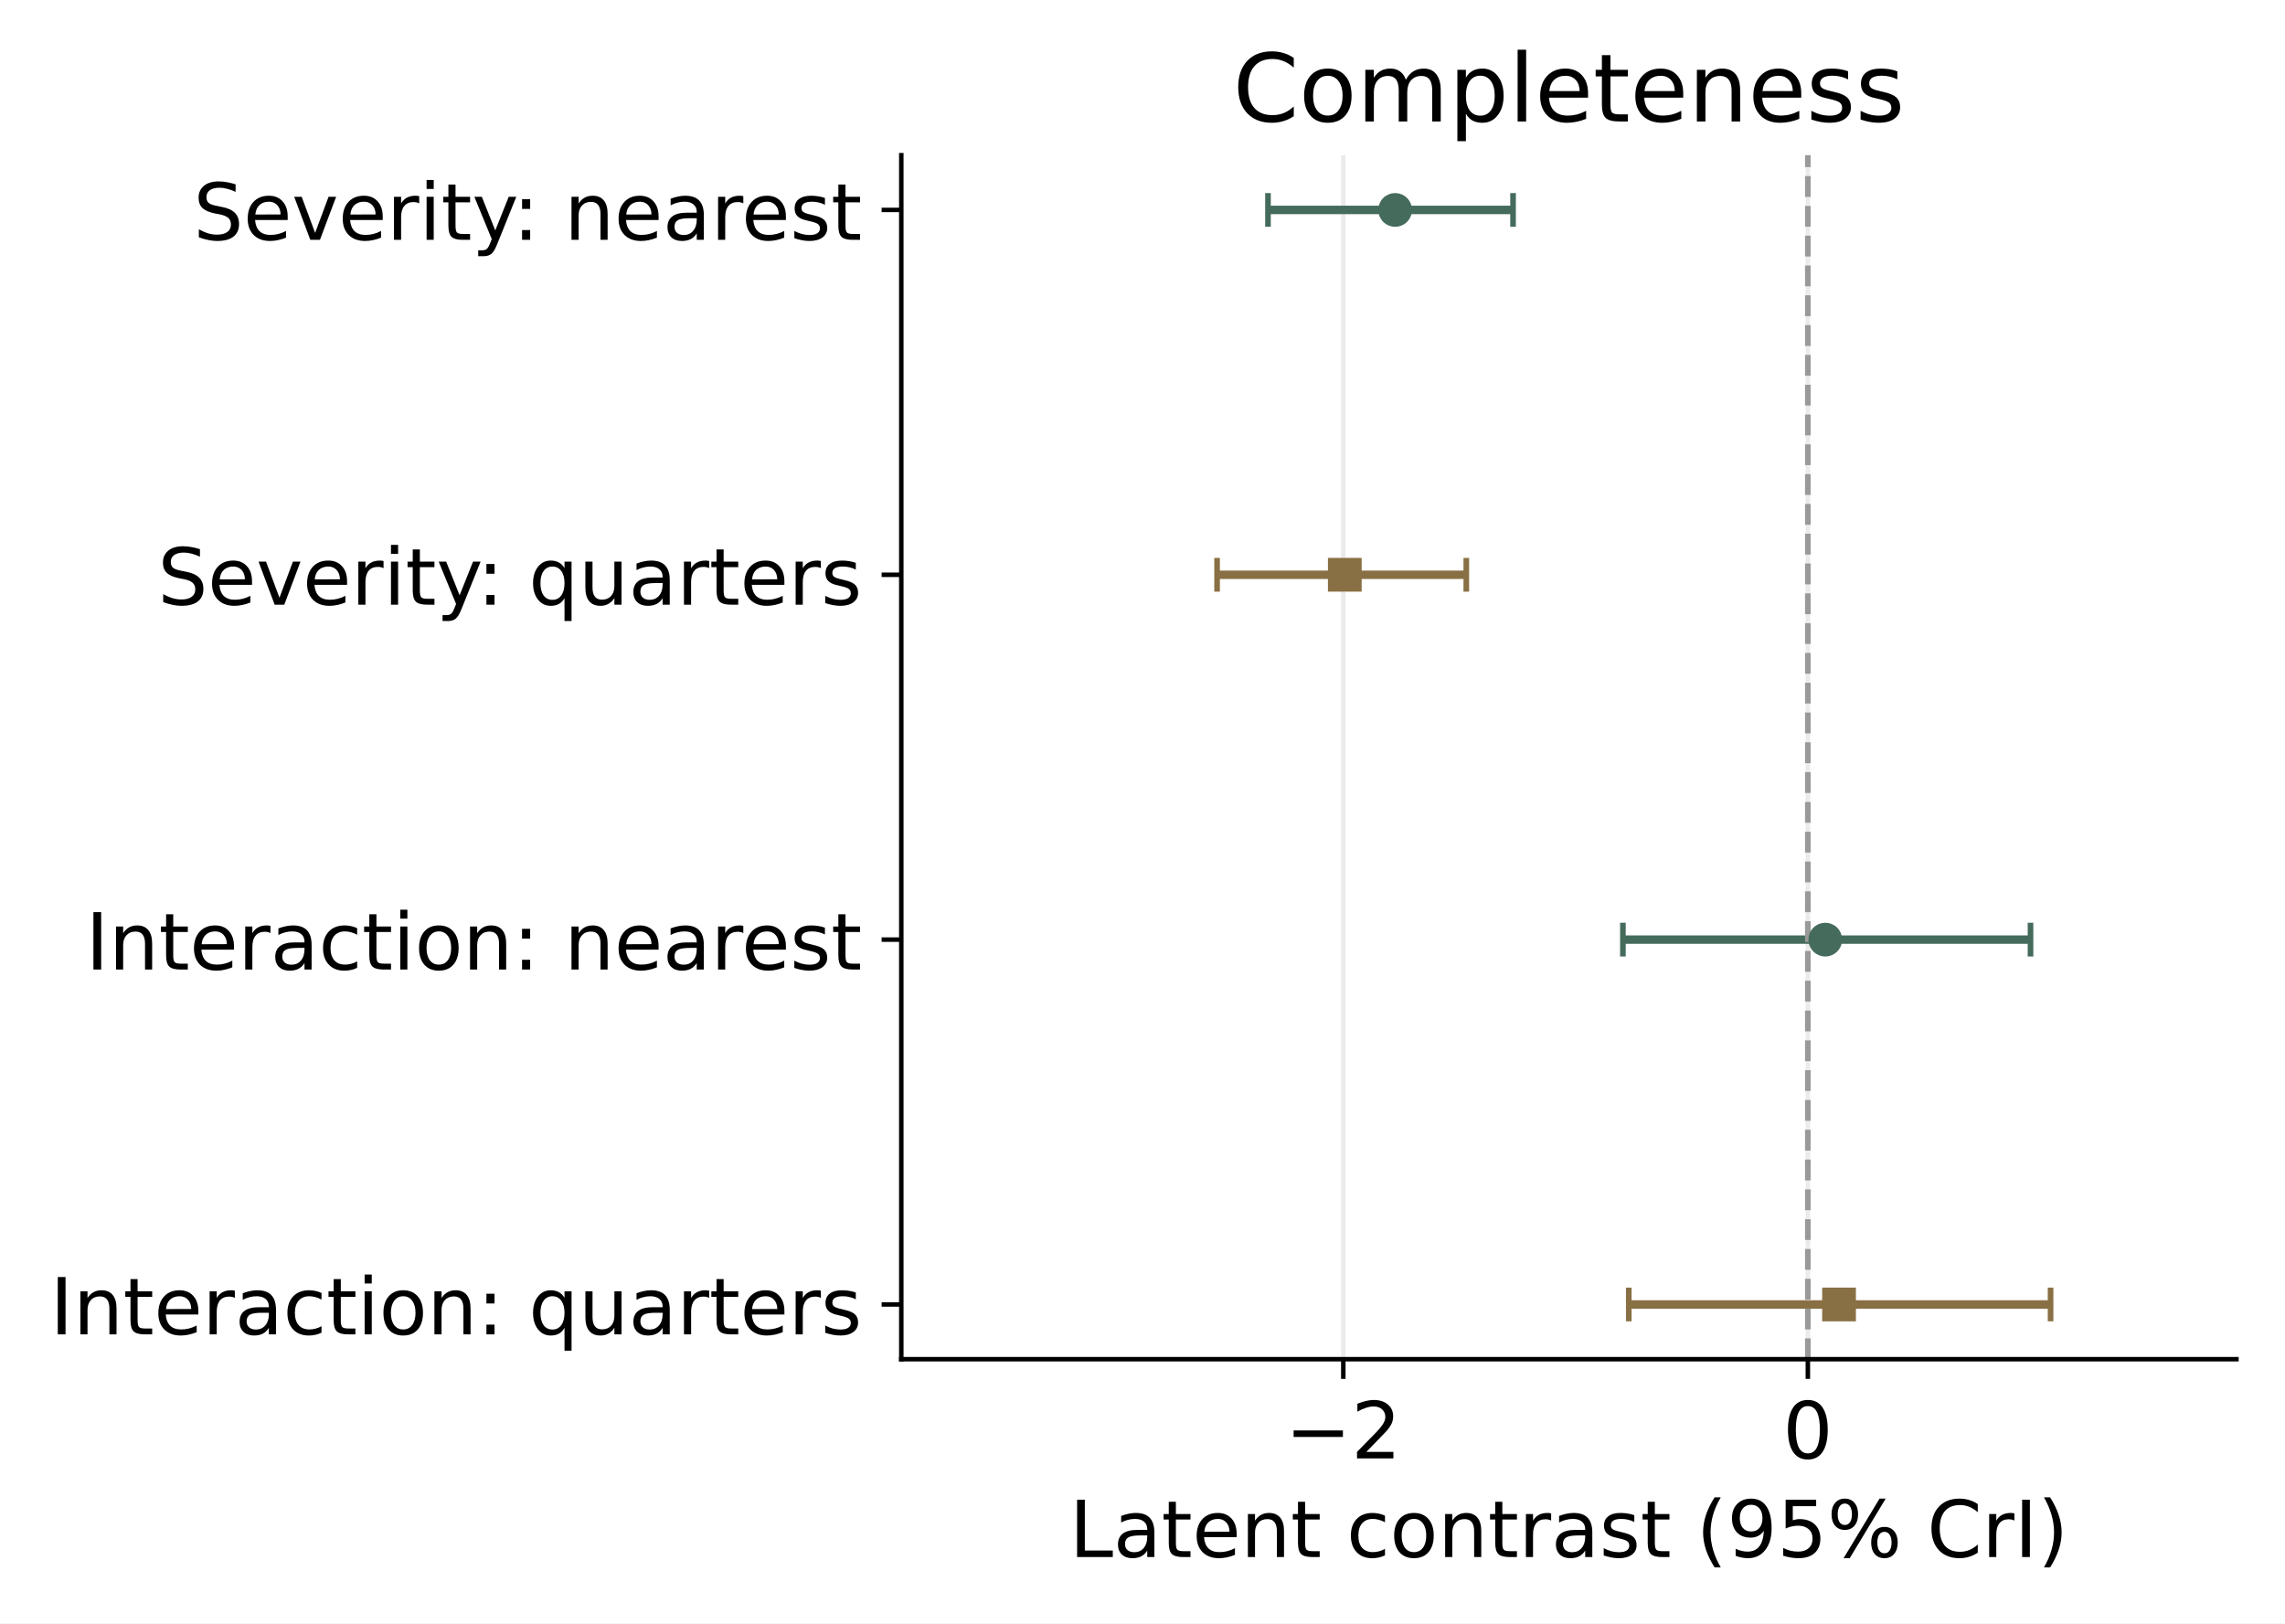
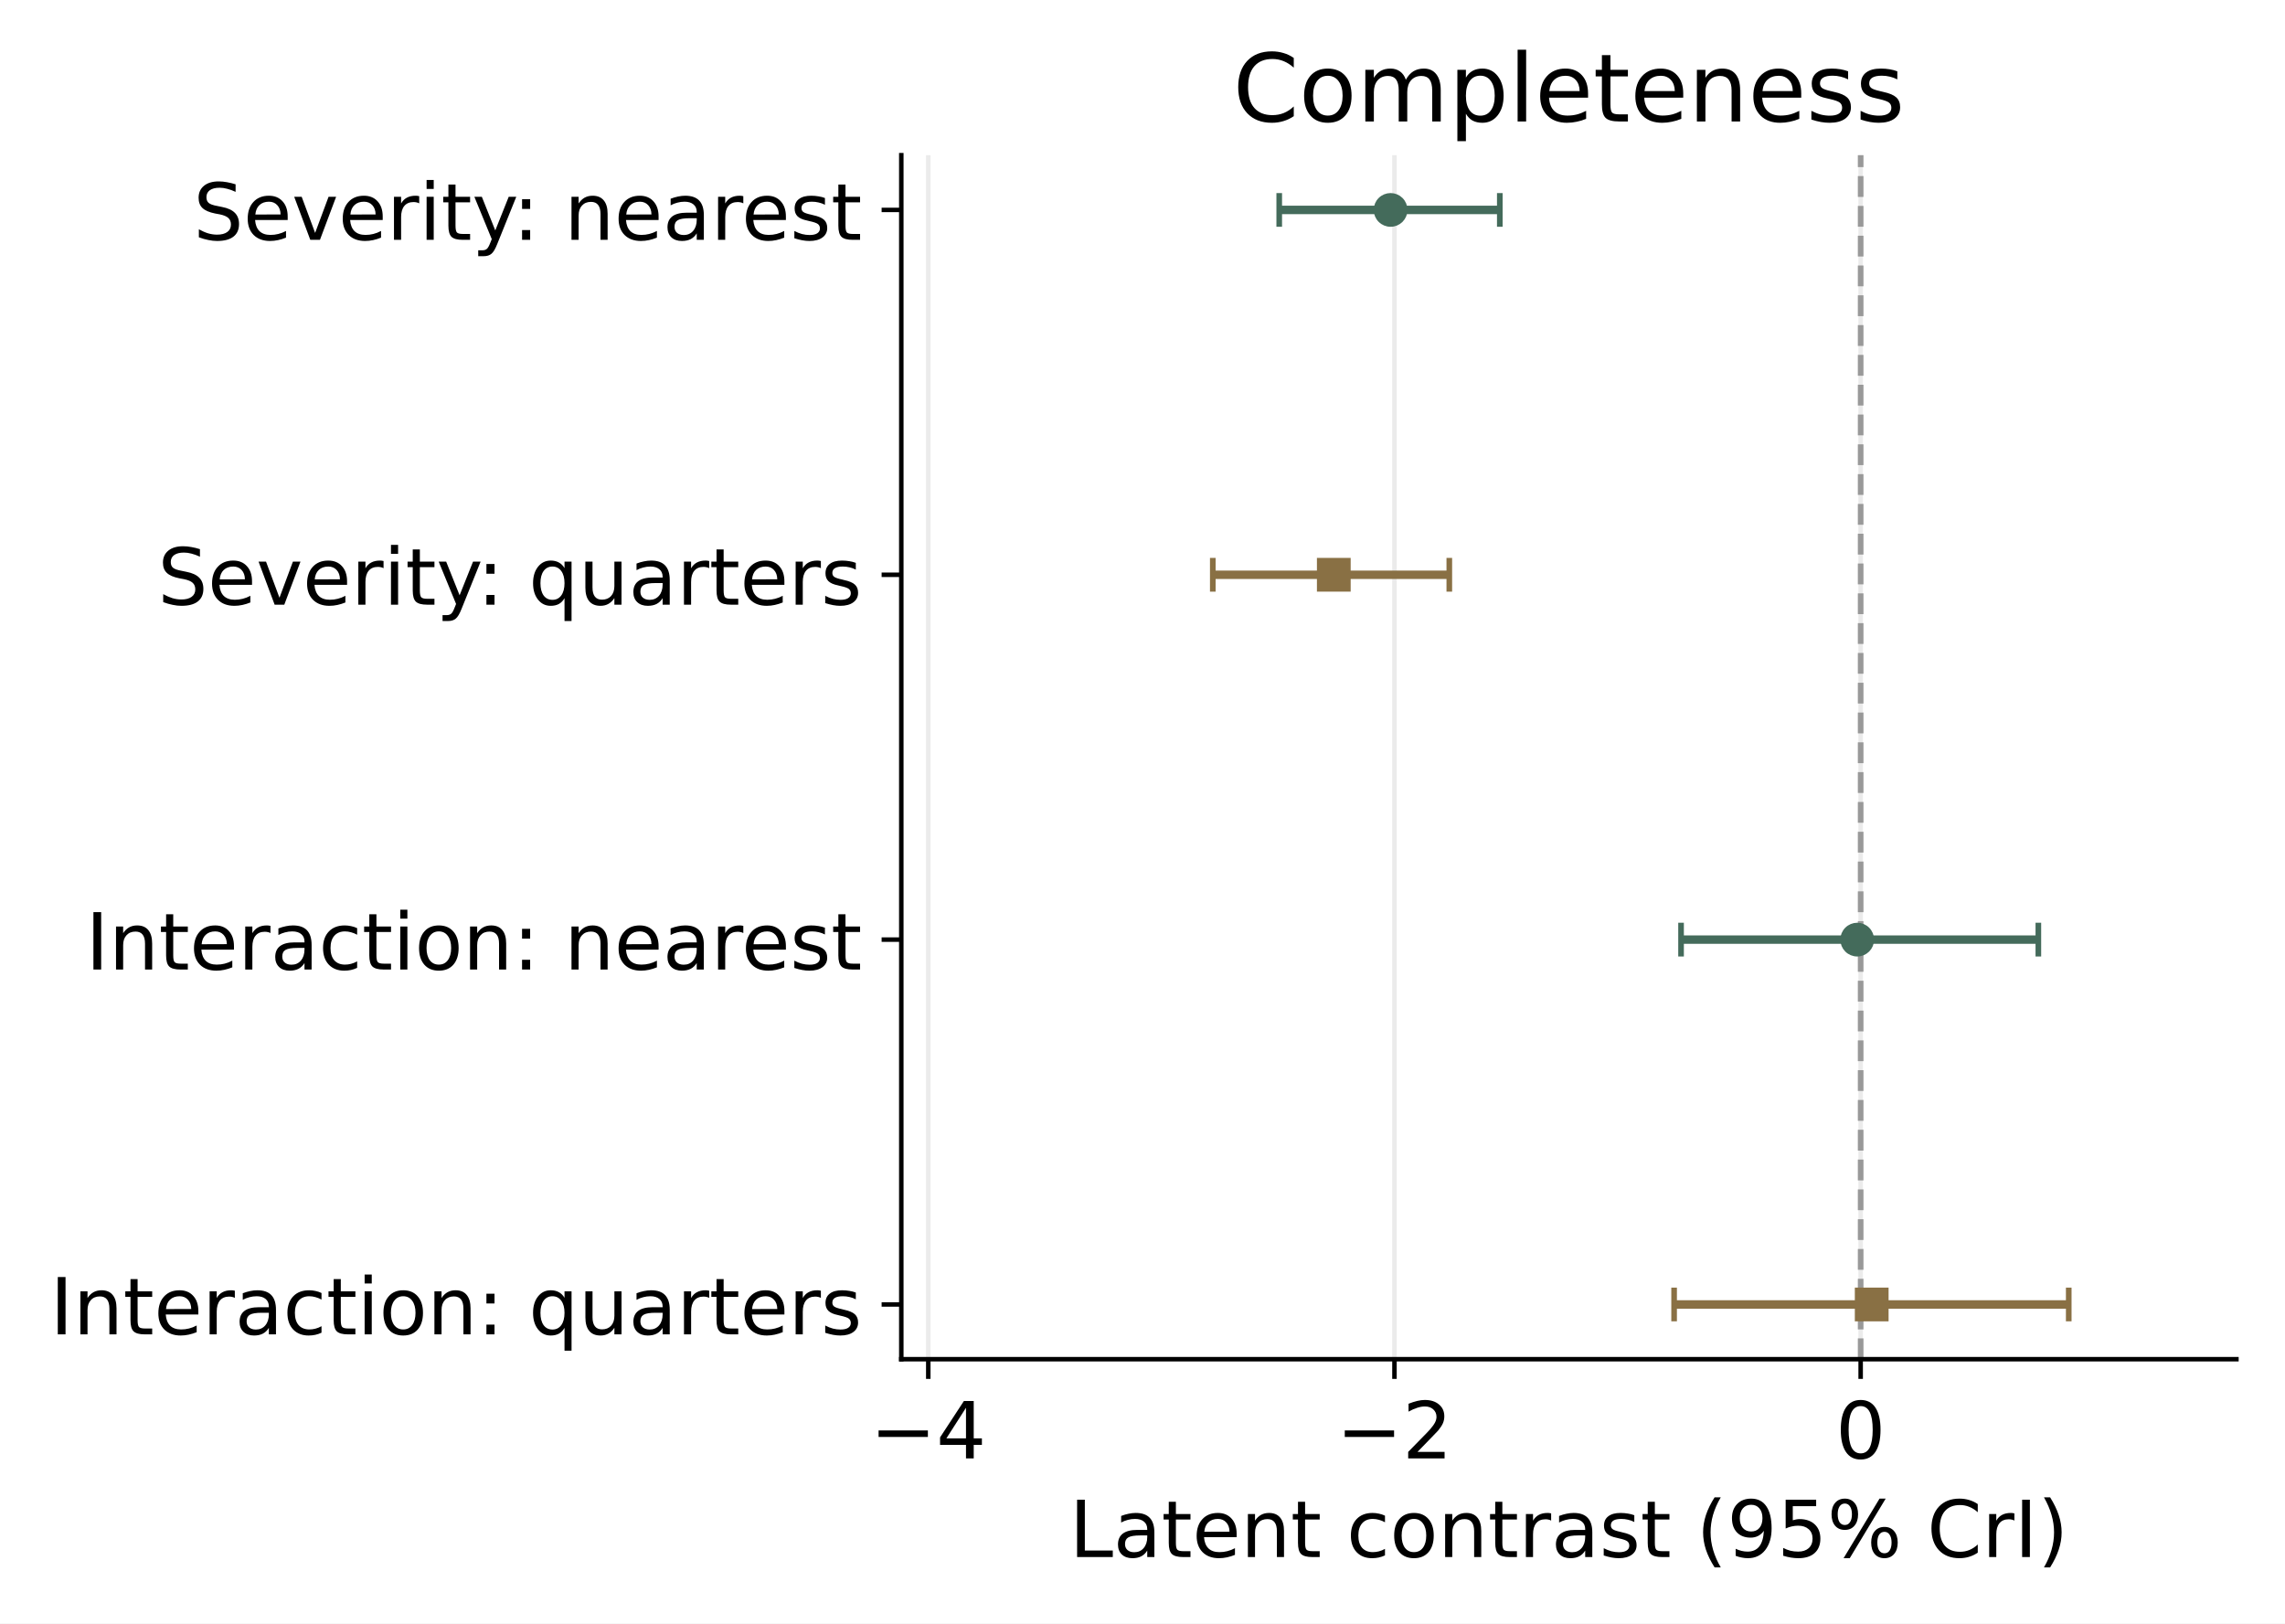
<svg xmlns="http://www.w3.org/2000/svg" xmlns:xlink="http://www.w3.org/1999/xlink" width="406.32pt" height="288.719pt" viewBox="0 0 406.32 288.719" version="1.1">
  <defs>
    <style type="text/css">*{stroke-linejoin: round; stroke-linecap: butt}</style>
  </defs>
  <g id="figure_1">
    <g id="patch_1">
-       <path d="M 0 288.719  L 406.32 288.719  L 406.32 0  L 0 0  z " style="fill: #ffffff" />
+       <path d="M 0 288.719 L 406.32 288.719 L 406.32 0 L 0 0 z " style="fill: #ffffff" />
    </g>
    <g id="axes_1">
      <g id="patch_2">
-         <path d="M 160.27 241.719  L 397.68 241.719  L 397.68 27.6  L 160.27 27.6  z " style="fill: #ffffff" />
+         <path d="M 160.27 241.719 L 397.68 241.719 L 397.68 27.6 L 160.27 27.6 z " style="fill: #ffffff" />
      </g>
      <g id="matplotlib.axis_1">
        <g id="xtick_1">
          <g id="line2d_1">
-             <path d="M 238.867 241.719  L 238.867 27.6  " clip-path="url(#p156e0ebbee)" style="fill: none; stroke: #ebebeb; stroke-width: 0.8; stroke-linecap: square" />
+             <path d="M 165.066 241.719 L 165.066 27.6 " clip-path="url(#p7a5781201d)" style="fill: none; stroke: #ebebeb; stroke-width: 0.8; stroke-linecap: square" />
          </g>
          <g id="line2d_2">
            <defs>
-               <path id="m621dcd5139" d="M 0 0  L 0 3.5  " style="stroke: #000000; stroke-width: 0.8" />
+               <path id="m1435fd36ad" d="M 0 0 L 0 3.5 " style="stroke: #000000; stroke-width: 0.8" />
            </defs>
            <g>
-               <use xlink:href="#m621dcd5139" x="238.867" y="241.719" style="stroke: #000000; stroke-width: 0.8" />
+               <use xlink:href="#m1435fd36ad" x="165.066" y="241.719" style="stroke: #000000; stroke-width: 0.8" />
            </g>
          </g>
          <g id="text_1">
-             <text style="font-size: 14px; font-family: 'DejaVu Sans'; text-anchor: middle" x="238.867" y="259.357" transform="rotate(-0 238.8666 259.3571)">−2</text>
+             <text style="font-size: 14px; font-family: 'DejaVu Sans'; text-anchor: middle" x="165.066" y="259.357" transform="rotate(-0 165.0656 259.3571)">−4</text>
          </g>
        </g>
        <g id="xtick_2">
          <g id="line2d_3">
-             <path d="M 321.473 241.719  L 321.473 27.6  " clip-path="url(#p156e0ebbee)" style="fill: none; stroke: #ebebeb; stroke-width: 0.8; stroke-linecap: square" />
+             <path d="M 247.964 241.719 L 247.964 27.6 " clip-path="url(#p7a5781201d)" style="fill: none; stroke: #ebebeb; stroke-width: 0.8; stroke-linecap: square" />
          </g>
          <g id="line2d_4">
            <g>
-               <use xlink:href="#m621dcd5139" x="321.473" y="241.719" style="stroke: #000000; stroke-width: 0.8" />
+               <use xlink:href="#m1435fd36ad" x="247.964" y="241.719" style="stroke: #000000; stroke-width: 0.8" />
            </g>
          </g>
          <g id="text_2">
-             <text style="font-size: 14px; font-family: 'DejaVu Sans'; text-anchor: middle" x="321.473" y="259.357" transform="rotate(-0 321.4734 259.3571)">0</text>
-           </g>
-         </g>
-         <g id="text_3">
+             <text style="font-size: 14px; font-family: 'DejaVu Sans'; text-anchor: middle" x="247.964" y="259.357" transform="rotate(-0 247.9641 259.3571)">−2</text>
+           </g>
+         </g>
+         <g id="xtick_3">
+           <g id="line2d_5">
+             <path d="M 330.863 241.719 L 330.863 27.6 " clip-path="url(#p7a5781201d)" style="fill: none; stroke: #ebebeb; stroke-width: 0.8; stroke-linecap: square" />
+           </g>
+           <g id="line2d_6">
+             <g>
+               <use xlink:href="#m1435fd36ad" x="330.863" y="241.719" style="stroke: #000000; stroke-width: 0.8" />
+             </g>
+           </g>
+           <g id="text_3">
+             <text style="font-size: 14px; font-family: 'DejaVu Sans'; text-anchor: middle" x="330.863" y="259.357" transform="rotate(-0 330.8625 259.3571)">0</text>
+           </g>
+         </g>
+         <g id="text_4">
          <text style="font-size: 14px; font-family: 'DejaVu Sans'; text-anchor: middle" x="278.975" y="276.906" transform="rotate(-0 278.9749 276.9065)">Latent contrast (95% CrI)</text>
        </g>
      </g>
      <g id="matplotlib.axis_2">
        <g id="ytick_1">
-           <g id="line2d_5">
+           <g id="line2d_7">
            <defs>
-               <path id="m1b87b4d238" d="M 0 0  L -3.5 0  " style="stroke: #000000; stroke-width: 0.8" />
+               <path id="m9a7a50f7c2" d="M 0 0 L -3.5 0 " style="stroke: #000000; stroke-width: 0.8" />
            </defs>
            <g>
-               <use xlink:href="#m1b87b4d238" x="160.27" y="37.333" style="stroke: #000000; stroke-width: 0.8" />
-             </g>
-           </g>
-           <g id="text_4">
+               <use xlink:href="#m9a7a50f7c2" x="160.27" y="37.333" style="stroke: #000000; stroke-width: 0.8" />
+             </g>
+           </g>
+           <g id="text_5">
            <text style="font-size: 14px; font-family: 'DejaVu Sans'; text-anchor: end" x="153.27" y="42.652" transform="rotate(-0 153.27 42.6516)">Severity: nearest</text>
          </g>
        </g>
        <g id="ytick_2">
-           <g id="line2d_6">
-             <g>
-               <use xlink:href="#m1b87b4d238" x="160.27" y="102.217" style="stroke: #000000; stroke-width: 0.8" />
-             </g>
-           </g>
-           <g id="text_5">
+           <g id="line2d_8">
+             <g>
+               <use xlink:href="#m9a7a50f7c2" x="160.27" y="102.217" style="stroke: #000000; stroke-width: 0.8" />
+             </g>
+           </g>
+           <g id="text_6">
            <text style="font-size: 14px; font-family: 'DejaVu Sans'; text-anchor: end" x="153.27" y="107.536" transform="rotate(-0 153.27 107.5362)">Severity: quarters</text>
          </g>
        </g>
        <g id="ytick_3">
-           <g id="line2d_7">
-             <g>
-               <use xlink:href="#m1b87b4d238" x="160.27" y="167.102" style="stroke: #000000; stroke-width: 0.8" />
-             </g>
-           </g>
-           <g id="text_6">
+           <g id="line2d_9">
+             <g>
+               <use xlink:href="#m9a7a50f7c2" x="160.27" y="167.102" style="stroke: #000000; stroke-width: 0.8" />
+             </g>
+           </g>
+           <g id="text_7">
            <text style="font-size: 14px; font-family: 'DejaVu Sans'; text-anchor: end" x="153.27" y="172.421" transform="rotate(-0 153.27 172.4209)">Interaction: nearest</text>
          </g>
        </g>
        <g id="ytick_4">
-           <g id="line2d_8">
-             <g>
-               <use xlink:href="#m1b87b4d238" x="160.27" y="231.987" style="stroke: #000000; stroke-width: 0.8" />
-             </g>
-           </g>
-           <g id="text_7">
+           <g id="line2d_10">
+             <g>
+               <use xlink:href="#m9a7a50f7c2" x="160.27" y="231.987" style="stroke: #000000; stroke-width: 0.8" />
+             </g>
+           </g>
+           <g id="text_8">
            <text style="font-size: 14px; font-family: 'DejaVu Sans'; text-anchor: end" x="153.27" y="237.305" transform="rotate(-0 153.27 237.3055)">Interaction: quarters</text>
          </g>
        </g>
      </g>
      <g id="LineCollection_1">
-         <path d="M 225.474 37.333  L 269.051 37.333  " clip-path="url(#p156e0ebbee)" style="fill: none; stroke: #446b5b; stroke-width: 1.5" />
-       </g>
-       <g id="line2d_9">
-         <defs>
-           <path id="m69dcf46e94" d="M 0 3  L 0 -3  " style="stroke: #446b5b" />
-         </defs>
-         <g clip-path="url(#p156e0ebbee)">
-           <use xlink:href="#m69dcf46e94" x="225.474" y="37.333" style="fill: #446b5b; stroke: #446b5b" />
-         </g>
-       </g>
-       <g id="line2d_10">
-         <g clip-path="url(#p156e0ebbee)">
-           <use xlink:href="#m69dcf46e94" x="269.051" y="37.333" style="fill: #446b5b; stroke: #446b5b" />
+         <path d="M 227.474 37.333 L 266.696 37.333 " clip-path="url(#p7a5781201d)" style="fill: none; stroke: #446b5b; stroke-width: 1.5" />
+       </g>
+       <g id="line2d_11">
+         <defs>
+           <path id="ma46e181651" d="M 0 3 L 0 -3 " style="stroke: #446b5b" />
+         </defs>
+         <g clip-path="url(#p7a5781201d)">
+           <use xlink:href="#ma46e181651" x="227.474" y="37.333" style="fill: #446b5b; stroke: #446b5b" />
+         </g>
+       </g>
+       <g id="line2d_12">
+         <g clip-path="url(#p7a5781201d)">
+           <use xlink:href="#ma46e181651" x="266.696" y="37.333" style="fill: #446b5b; stroke: #446b5b" />
        </g>
      </g>
      <g id="LineCollection_2">
-         <path d="M 216.421 102.217  L 260.739 102.217  " clip-path="url(#p156e0ebbee)" style="fill: none; stroke: #897044; stroke-width: 1.5" />
-       </g>
-       <g id="line2d_11">
-         <defs>
-           <path id="md37abb6800" d="M 0 3  L 0 -3  " style="stroke: #897044" />
-         </defs>
-         <g clip-path="url(#p156e0ebbee)">
-           <use xlink:href="#md37abb6800" x="216.421" y="102.217" style="fill: #897044; stroke: #897044" />
-         </g>
-       </g>
-       <g id="line2d_12">
-         <g clip-path="url(#p156e0ebbee)">
-           <use xlink:href="#md37abb6800" x="260.739" y="102.217" style="fill: #897044; stroke: #897044" />
+         <path d="M 215.66 102.217 L 257.717 102.217 " clip-path="url(#p7a5781201d)" style="fill: none; stroke: #897044; stroke-width: 1.5" />
+       </g>
+       <g id="line2d_13">
+         <defs>
+           <path id="m7e96982ed7" d="M 0 3 L 0 -3 " style="stroke: #897044" />
+         </defs>
+         <g clip-path="url(#p7a5781201d)">
+           <use xlink:href="#m7e96982ed7" x="215.66" y="102.217" style="fill: #897044; stroke: #897044" />
+         </g>
+       </g>
+       <g id="line2d_14">
+         <g clip-path="url(#p7a5781201d)">
+           <use xlink:href="#m7e96982ed7" x="257.717" y="102.217" style="fill: #897044; stroke: #897044" />
        </g>
      </g>
      <g id="LineCollection_3">
-         <path d="M 288.587 167.102  L 361.068 167.102  " clip-path="url(#p156e0ebbee)" style="fill: none; stroke: #446b5b; stroke-width: 1.5" />
-       </g>
-       <g id="line2d_13">
-         <g clip-path="url(#p156e0ebbee)">
-           <use xlink:href="#m69dcf46e94" x="288.587" y="167.102" style="fill: #446b5b; stroke: #446b5b" />
-         </g>
-       </g>
-       <g id="line2d_14">
-         <g clip-path="url(#p156e0ebbee)">
-           <use xlink:href="#m69dcf46e94" x="361.068" y="167.102" style="fill: #446b5b; stroke: #446b5b" />
+         <path d="M 298.925 167.102 L 362.46 167.102 " clip-path="url(#p7a5781201d)" style="fill: none; stroke: #446b5b; stroke-width: 1.5" />
+       </g>
+       <g id="line2d_15">
+         <g clip-path="url(#p7a5781201d)">
+           <use xlink:href="#ma46e181651" x="298.925" y="167.102" style="fill: #446b5b; stroke: #446b5b" />
+         </g>
+       </g>
+       <g id="line2d_16">
+         <g clip-path="url(#p7a5781201d)">
+           <use xlink:href="#ma46e181651" x="362.46" y="167.102" style="fill: #446b5b; stroke: #446b5b" />
        </g>
      </g>
      <g id="LineCollection_4">
-         <path d="M 289.629 231.987  L 364.633 231.987  " clip-path="url(#p156e0ebbee)" style="fill: none; stroke: #897044; stroke-width: 1.5" />
-       </g>
-       <g id="line2d_15">
-         <g clip-path="url(#p156e0ebbee)">
-           <use xlink:href="#md37abb6800" x="289.629" y="231.987" style="fill: #897044; stroke: #897044" />
-         </g>
-       </g>
-       <g id="line2d_16">
-         <g clip-path="url(#p156e0ebbee)">
-           <use xlink:href="#md37abb6800" x="364.633" y="231.987" style="fill: #897044; stroke: #897044" />
-         </g>
+         <path d="M 297.691 231.987 L 367.864 231.987 " clip-path="url(#p7a5781201d)" style="fill: none; stroke: #897044; stroke-width: 1.5" />
      </g>
      <g id="line2d_17">
-         <path d="M 321.473 241.719  L 321.473 27.6  " clip-path="url(#p156e0ebbee)" style="fill: none; stroke-dasharray: 3.7,1.6; stroke-dashoffset: 0; stroke: #999999" />
+         <g clip-path="url(#p7a5781201d)">
+           <use xlink:href="#m7e96982ed7" x="297.691" y="231.987" style="fill: #897044; stroke: #897044" />
+         </g>
      </g>
      <g id="line2d_18">
-         <defs>
-           <path id="m28fb64fbe8" d="M 0 2.5  C 0.663 2.5 1.299 2.237 1.768 1.768  C 2.237 1.299 2.5 0.663 2.5 0  C 2.5 -0.663 2.237 -1.299 1.768 -1.768  C 1.299 -2.237 0.663 -2.5 0 -2.5  C -0.663 -2.5 -1.299 -2.237 -1.768 -1.768  C -2.237 -1.299 -2.5 -0.663 -2.5 0  C -2.5 0.663 -2.237 1.299 -1.768 1.768  C -1.299 2.237 -0.663 2.5 0 2.5  z " style="stroke: #446b5b" />
-         </defs>
-         <g clip-path="url(#p156e0ebbee)">
-           <use xlink:href="#m28fb64fbe8" x="248.084" y="37.333" style="fill: #446b5b; stroke: #446b5b" />
+         <g clip-path="url(#p7a5781201d)">
+           <use xlink:href="#m7e96982ed7" x="367.864" y="231.987" style="fill: #897044; stroke: #897044" />
        </g>
      </g>
      <g id="line2d_19">
-         <defs>
-           <path id="m8449b5e285" d="M -2.5 2.5  L 2.5 2.5  L 2.5 -2.5  L -2.5 -2.5  z " style="stroke: #897044; stroke-linejoin: miter" />
-         </defs>
-         <g clip-path="url(#p156e0ebbee)">
-           <use xlink:href="#m8449b5e285" x="239.134" y="102.217" style="fill: #897044; stroke: #897044; stroke-linejoin: miter" />
-         </g>
+         <path d="M 330.863 241.719 L 330.863 27.6 " clip-path="url(#p7a5781201d)" style="fill: none; stroke-dasharray: 3.7,1.6; stroke-dashoffset: 0; stroke: #999999" />
      </g>
      <g id="line2d_20">
-         <g clip-path="url(#p156e0ebbee)">
-           <use xlink:href="#m28fb64fbe8" x="324.573" y="167.102" style="fill: #446b5b; stroke: #446b5b" />
+         <defs>
+           <path id="m8042d58957" d="M 0 2.5 C 0.663 2.5 1.299 2.237 1.768 1.768 C 2.237 1.299 2.5 0.663 2.5 0 C 2.5 -0.663 2.237 -1.299 1.768 -1.768 C 1.299 -2.237 0.663 -2.5 0 -2.5 C -0.663 -2.5 -1.299 -2.237 -1.768 -1.768 C -2.237 -1.299 -2.5 -0.663 -2.5 0 C -2.5 0.663 -2.237 1.299 -1.768 1.768 C -1.299 2.237 -0.663 2.5 0 2.5 z " style="stroke: #446b5b" />
+         </defs>
+         <g clip-path="url(#p7a5781201d)">
+           <use xlink:href="#m8042d58957" x="247.276" y="37.333" style="fill: #446b5b; stroke: #446b5b" />
        </g>
      </g>
      <g id="line2d_21">
-         <g clip-path="url(#p156e0ebbee)">
-           <use xlink:href="#m8449b5e285" x="327.019" y="231.987" style="fill: #897044; stroke: #897044; stroke-linejoin: miter" />
+         <defs>
+           <path id="mad142366c6" d="M -2.5 2.5 L 2.5 2.5 L 2.5 -2.5 L -2.5 -2.5 z " style="stroke: #897044; stroke-linejoin: miter" />
+         </defs>
+         <g clip-path="url(#p7a5781201d)">
+           <use xlink:href="#mad142366c6" x="237.177" y="102.217" style="fill: #897044; stroke: #897044; stroke-linejoin: miter" />
+         </g>
+       </g>
+       <g id="line2d_22">
+         <g clip-path="url(#p7a5781201d)">
+           <use xlink:href="#m8042d58957" x="330.252" y="167.102" style="fill: #446b5b; stroke: #446b5b" />
+         </g>
+       </g>
+       <g id="line2d_23">
+         <g clip-path="url(#p7a5781201d)">
+           <use xlink:href="#mad142366c6" x="332.828" y="231.987" style="fill: #897044; stroke: #897044; stroke-linejoin: miter" />
        </g>
      </g>
      <g id="patch_3">
-         <path d="M 160.27 241.719  L 160.27 27.6  " style="fill: none; stroke: #000000; stroke-width: 0.8; stroke-linejoin: miter; stroke-linecap: square" />
+         <path d="M 160.27 241.719 L 160.27 27.6 " style="fill: none; stroke: #000000; stroke-width: 0.8; stroke-linejoin: miter; stroke-linecap: square" />
      </g>
      <g id="patch_4">
-         <path d="M 160.27 241.719  L 397.68 241.719  " style="fill: none; stroke: #000000; stroke-width: 0.8; stroke-linejoin: miter; stroke-linecap: square" />
-       </g>
-       <g id="text_8">
+         <path d="M 160.27 241.719 L 397.68 241.719 " style="fill: none; stroke: #000000; stroke-width: 0.8; stroke-linejoin: miter; stroke-linecap: square" />
+       </g>
+       <g id="text_9">
        <text style="font-size: 16.8px; font-family: 'DejaVu Sans'; text-anchor: middle" x="278.975" y="21.6" transform="rotate(-0 278.9749 21.6)">Completeness</text>
      </g>
    </g>
  </g>
  <defs>
-     <clipPath id="p156e0ebbee">
+     <clipPath id="p7a5781201d">
      <rect x="160.27" y="27.6" width="237.41" height="214.119" />
    </clipPath>
  </defs>
</svg>
